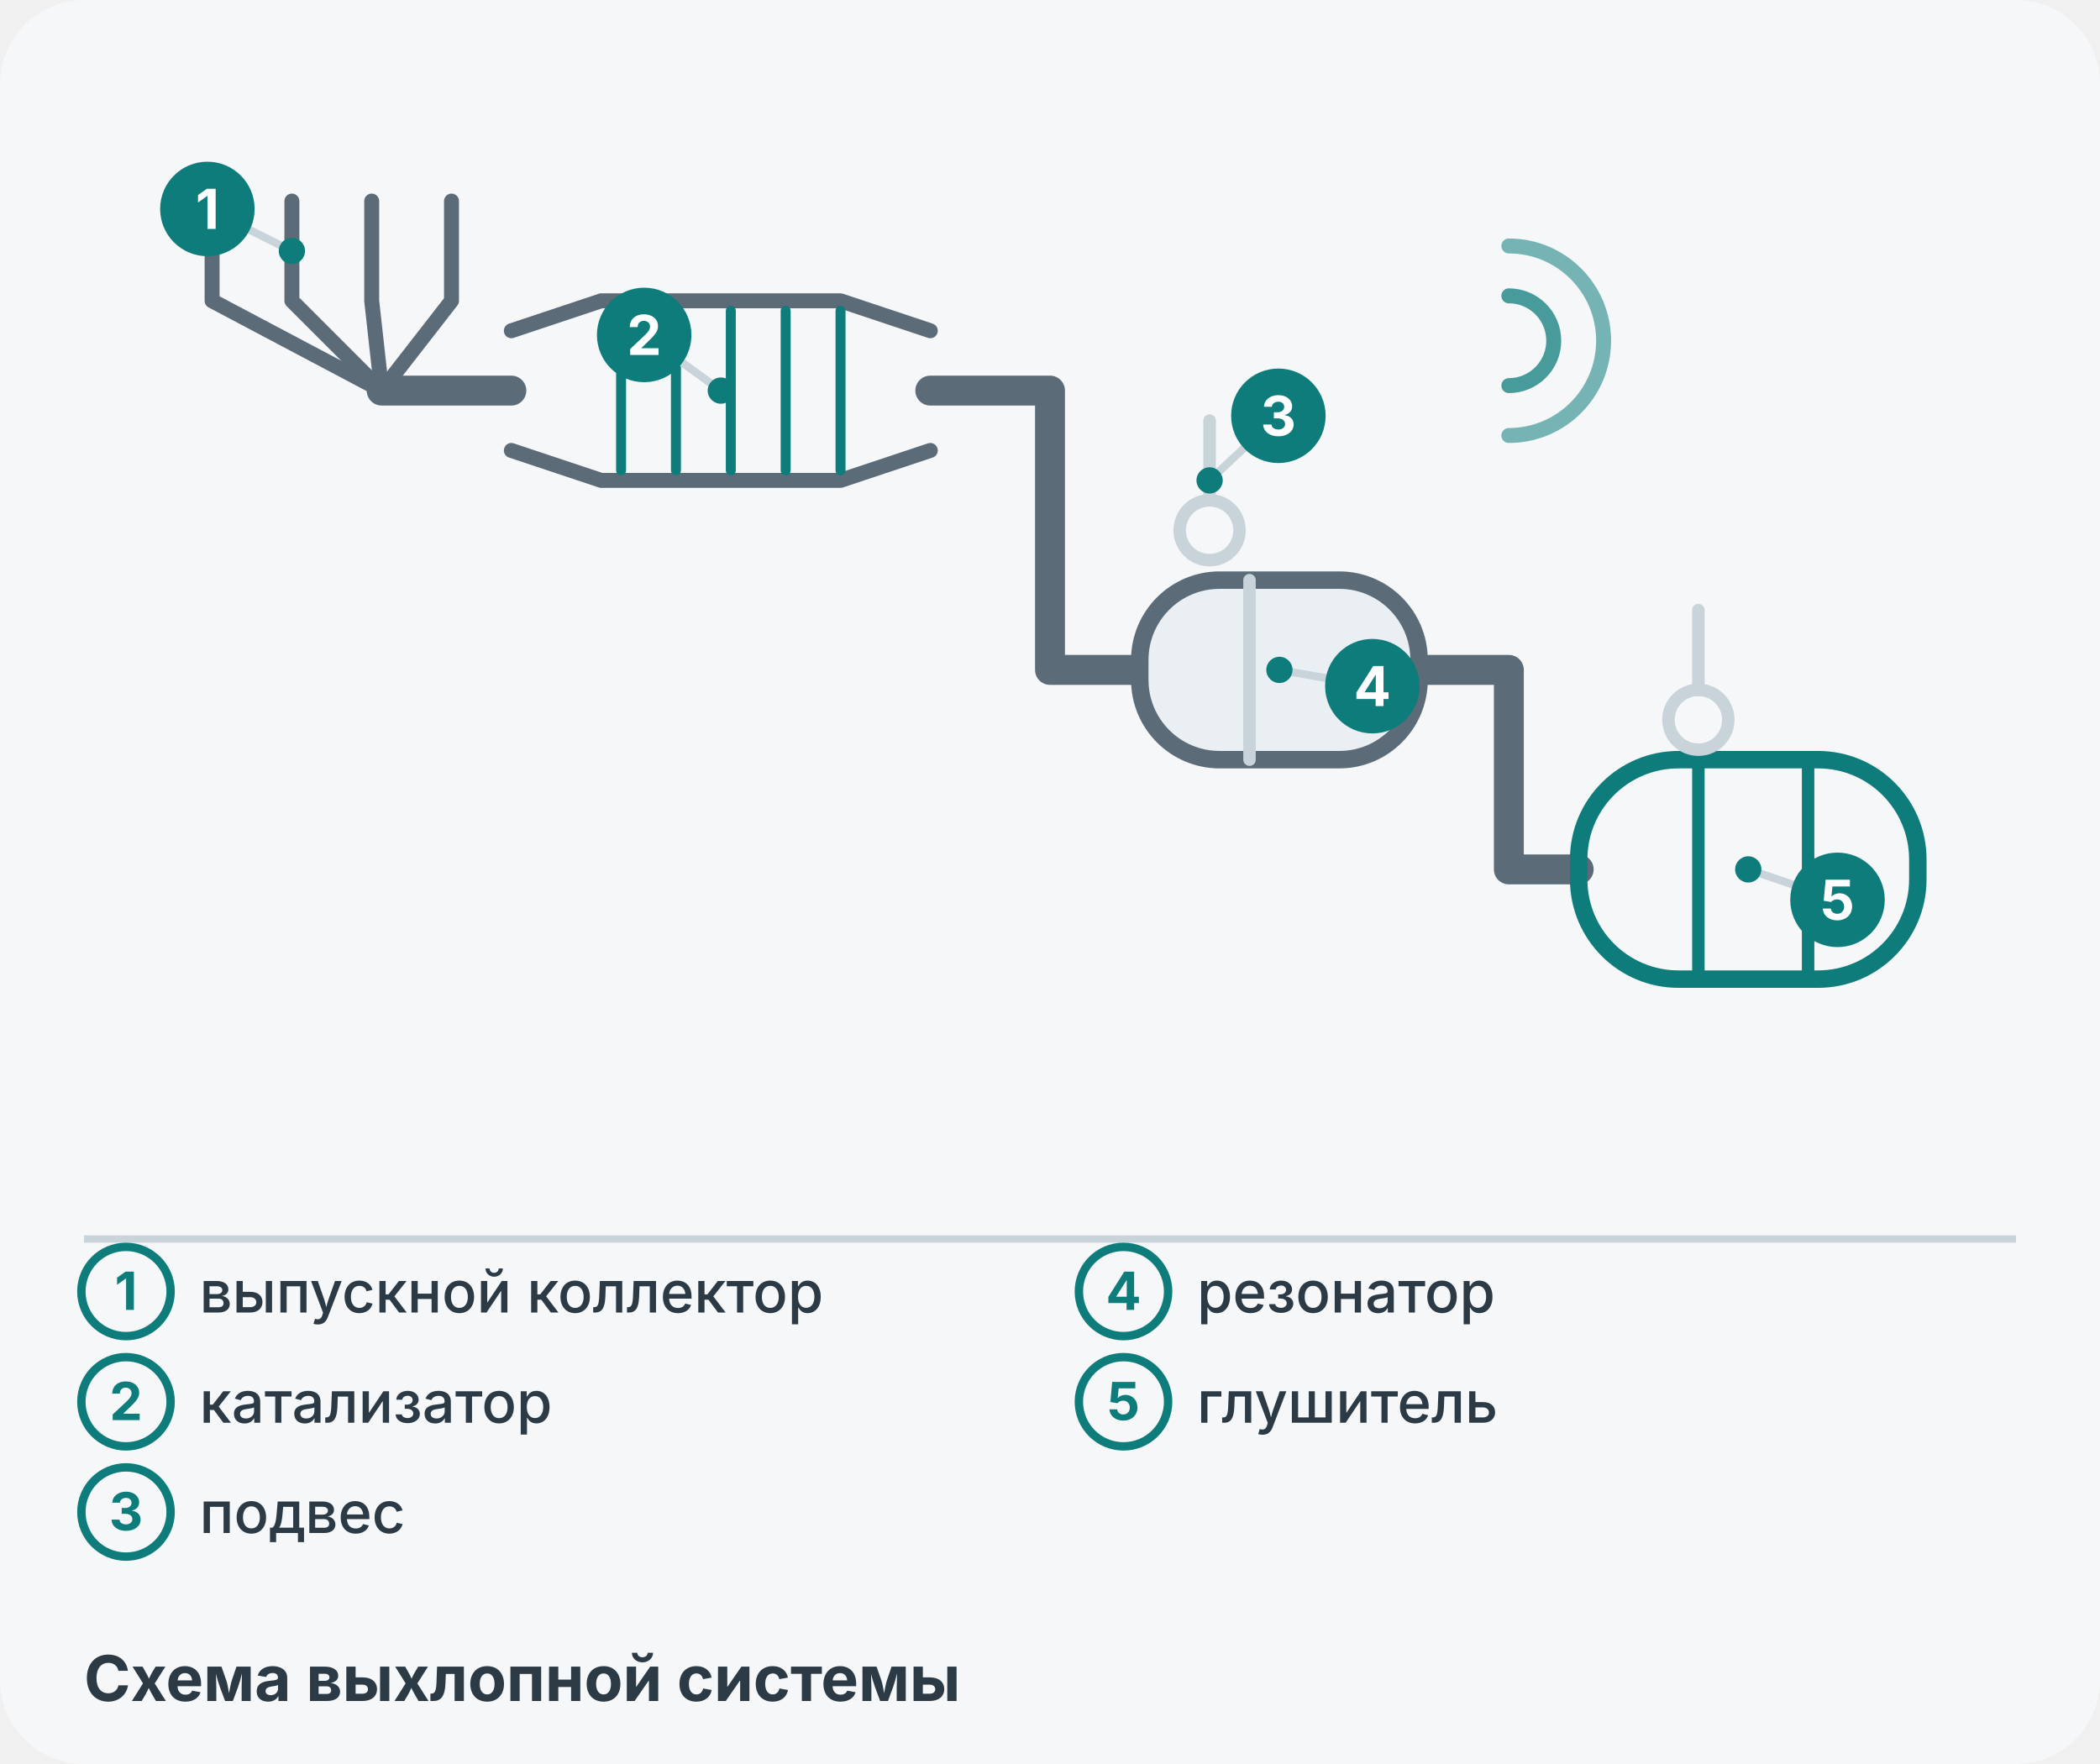
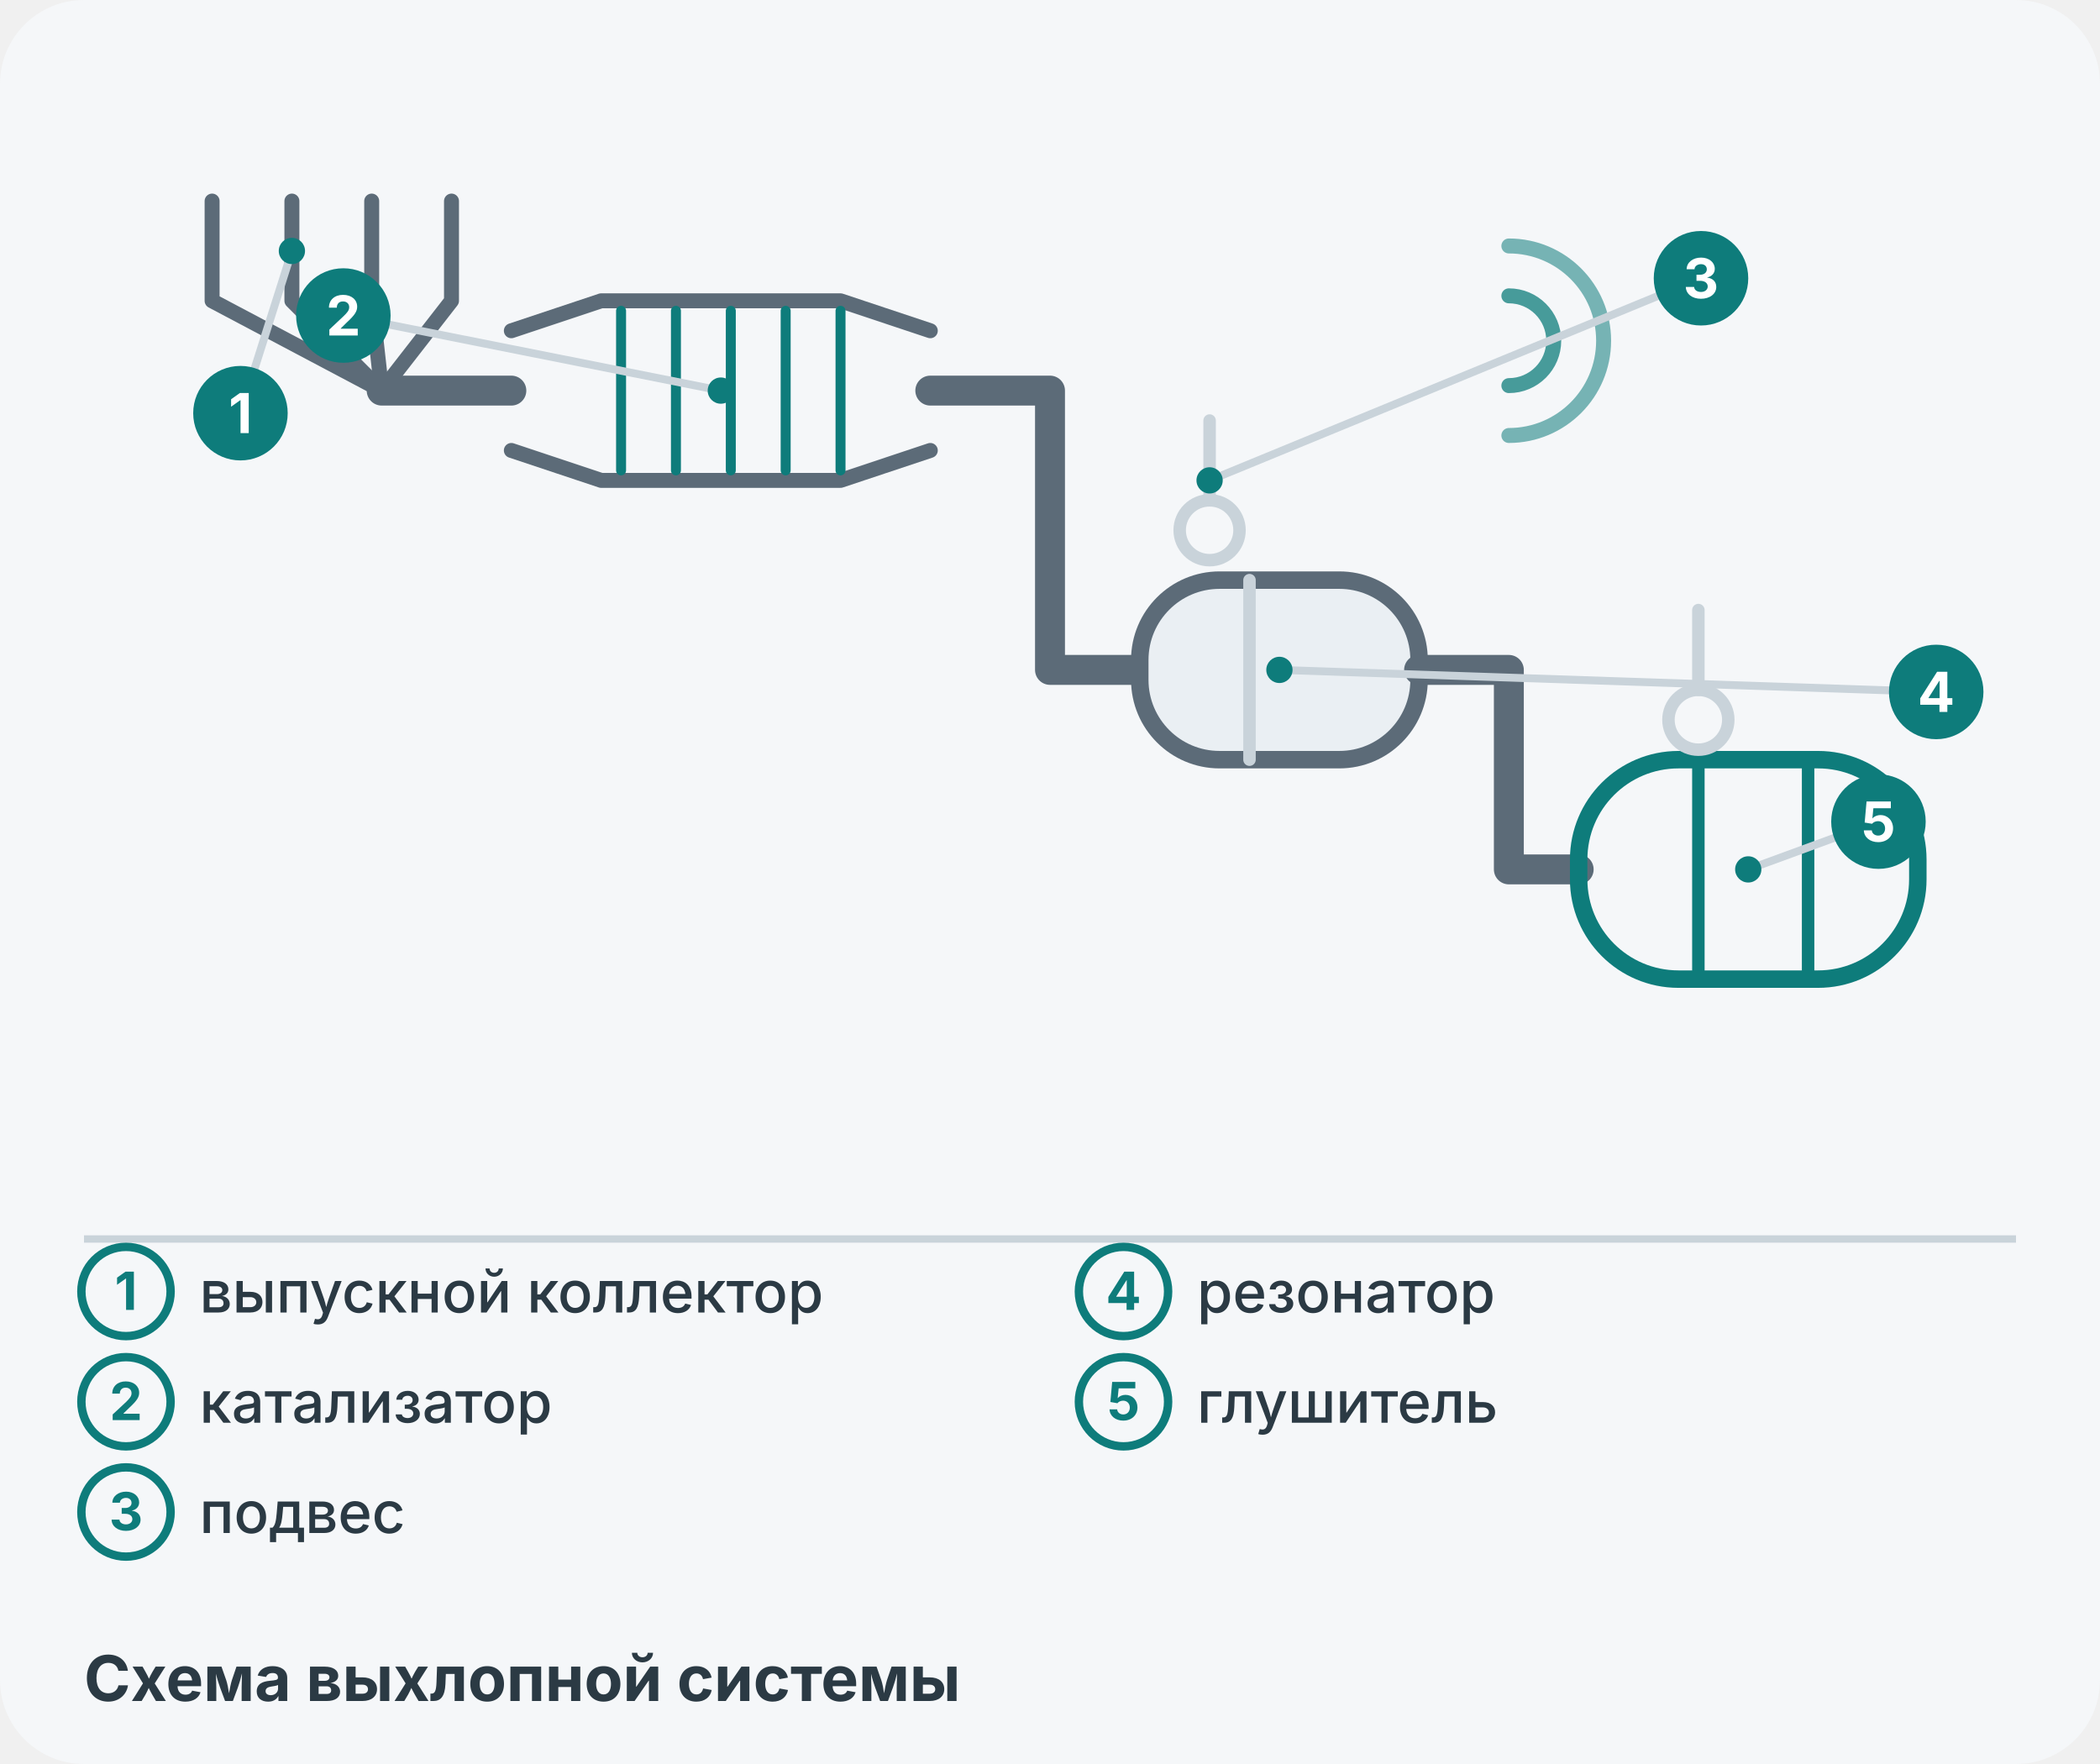
<svg xmlns="http://www.w3.org/2000/svg" viewBox="0 0 400 336" role="img" aria-label="Схема выхлопной системы">
  <rect width="400" height="336" rx="16" fill="#F5F7F9" />
  <g transform="translate(10,6) scale(0.95)">
    <g fill="none" stroke-linecap="round" stroke-linejoin="round">
      <path d="M 32.0 34.0 L 32.0 54.0 L 66.0 72.0" stroke="#5C6B78" stroke-width="3" fill="none" />
      <path d="M 48.0 34.0 L 48.0 54.0 L 66.0 72.0" stroke="#5C6B78" stroke-width="3" fill="none" />
      <path d="M 64.0 34.0 L 64.0 54.0 L 66.0 72.0" stroke="#5C6B78" stroke-width="3" fill="none" />
      <path d="M 80.0 34.0 L 80.0 54.0 L 66.0 72.0" stroke="#5C6B78" stroke-width="3" fill="none" />
      <path d="M 66.0 72.0 L 92.0 72.0" stroke="#5C6B78" stroke-width="6" />
      <path d="M 92.0 60.0 L 110.0 54.0 L 158.0 54.0 L 176.0 60.0" stroke="#5C6B78" stroke-width="3" fill="none" />
      <path d="M 92.0 84.0 L 110.0 90.0 L 158.0 90.0 L 176.0 84.0" stroke="#5C6B78" stroke-width="3" fill="none" />
      <path d="M 114.0 56.0 L 114.0 88.0" stroke="#0E7C7B" stroke-width="2" />
      <path d="M 125.0 56.0 L 125.0 88.0" stroke="#0E7C7B" stroke-width="2" />
      <path d="M 136.0 56.0 L 136.0 88.0" stroke="#0E7C7B" stroke-width="2" />
      <path d="M 147.0 56.0 L 147.0 88.0" stroke="#0E7C7B" stroke-width="2" />
      <path d="M 158.0 56.0 L 158.0 88.0" stroke="#0E7C7B" stroke-width="2" />
      <path d="M 176.0 72.0 L 200.0 72.0 L 200.0 128.0 L 218.0 128.0" stroke="#5C6B78" stroke-width="6" fill="none" />
      <rect x="218.0" y="110.0" width="56.0" height="36.0" rx="16" stroke="#5C6B78" stroke-width="3.5" fill="#EAEFF3" />
      <path d="M 240.0 110.0 L 240.0 146.0" stroke="#C9D3DA" stroke-width="2.5" />
      <path d="M 274.0 128.0 L 292.0 128.0 L 292.0 168.0 L 306.0 168.0" stroke="#5C6B78" stroke-width="6" fill="none" />
      <rect x="306.0" y="146.0" width="68.0" height="44.0" rx="20" stroke="#0E7C7B" stroke-width="3.5" fill="none" />
      <path d="M 330.0 146.0 L 330.0 190.0" stroke="#0E7C7B" stroke-width="2.5" />
      <path d="M 352.0 146.0 L 352.0 190.0" stroke="#0E7C7B" stroke-width="2.5" />
      <circle cx="232.0" cy="100.0" r="6.0" stroke="#C9D3DA" stroke-width="2.5" fill="none" />
      <path d="M 232.0 94.0 L 232.0 78.0" stroke="#C9D3DA" stroke-width="2.5" />
      <circle cx="330.0" cy="138.0" r="6.0" stroke="#C9D3DA" stroke-width="2.5" fill="none" />
      <path d="M 330.0 132.0 L 330.0 116.0" stroke="#C9D3DA" stroke-width="2.5" />
      <path d="M 292 53 A 9 9 0 0 1 292 71" stroke="#0E7C7B" stroke-width="3" opacity="0.75" />
      <path d="M 292 43 A 19 19 0 0 1 292 81" stroke="#0E7C7B" stroke-width="3" opacity="0.55" />
    </g>
  </g>
  <path d="M 16 236 L 384 236" stroke="#C9D3DA" stroke-width="1.4" fill="none" />
  <g fill="none" stroke-linecap="round" stroke-linejoin="round">
-     <path d="M 55.6 47.8 L 39.5 39.8" stroke="#C9D3DA" stroke-width="1.5" fill="none" />
+     <path d="M 55.6 47.8 L 45.8 78.7" stroke="#C9D3DA" stroke-width="1.5" fill="none" />
    <circle cx="55.6" cy="47.8" r="2.5" fill="#0E7C7B" />
-     <circle cx="39.5" cy="39.8" r="9" fill="#0E7C7B" />
-     <text x="39.5" y="43.6" font-family="Manrope, Inter, system-ui, -apple-system, Segoe UI, sans-serif" font-size="10.5" font-weight="700" fill="#FFFFFF" text-anchor="middle">1</text>
-     <path d="M 137.3 74.4 L 122.7 63.8" stroke="#C9D3DA" stroke-width="1.5" fill="none" />
+     <circle cx="45.8" cy="78.7" r="9" fill="#0E7C7B" />
+     <text x="45.8" y="82.5" font-family="Manrope, Inter, system-ui, -apple-system, Segoe UI, sans-serif" font-size="10.5" font-weight="700" fill="#FFFFFF" text-anchor="middle">1</text>
+     <path d="M 137.3 74.4 L 65.4 60.1" stroke="#C9D3DA" stroke-width="1.5" fill="none" />
    <circle cx="137.3" cy="74.4" r="2.5" fill="#0E7C7B" />
-     <circle cx="122.7" cy="63.8" r="9" fill="#0E7C7B" />
-     <text x="122.7" y="67.6" font-family="Manrope, Inter, system-ui, -apple-system, Segoe UI, sans-serif" font-size="10.5" font-weight="700" fill="#FFFFFF" text-anchor="middle">2</text>
-     <path d="M 230.4 91.5 L 243.5 79.2" stroke="#C9D3DA" stroke-width="1.5" fill="none" />
+     <circle cx="65.4" cy="60.1" r="9" fill="#0E7C7B" />
+     <text x="65.4" y="63.9" font-family="Manrope, Inter, system-ui, -apple-system, Segoe UI, sans-serif" font-size="10.5" font-weight="700" fill="#FFFFFF" text-anchor="middle">2</text>
+     <path d="M 230.4 91.5 L 324.0 53.0" stroke="#C9D3DA" stroke-width="1.5" fill="none" />
    <circle cx="230.4" cy="91.5" r="2.5" fill="#0E7C7B" />
-     <circle cx="243.5" cy="79.2" r="9" fill="#0E7C7B" />
-     <text x="243.5" y="83.0" font-family="Manrope, Inter, system-ui, -apple-system, Segoe UI, sans-serif" font-size="10.5" font-weight="700" fill="#FFFFFF" text-anchor="middle">3</text>
-     <path d="M 243.7 127.6 L 261.4 130.7" stroke="#C9D3DA" stroke-width="1.5" fill="none" />
+     <circle cx="324.0" cy="53.0" r="9" fill="#0E7C7B" />
+     <text x="324.0" y="56.8" font-family="Manrope, Inter, system-ui, -apple-system, Segoe UI, sans-serif" font-size="10.5" font-weight="700" fill="#FFFFFF" text-anchor="middle">3</text>
+     <path d="M 243.7 127.6 L 368.8 131.8" stroke="#C9D3DA" stroke-width="1.5" fill="none" />
    <circle cx="243.7" cy="127.6" r="2.5" fill="#0E7C7B" />
-     <circle cx="261.4" cy="130.7" r="9" fill="#0E7C7B" />
-     <text x="261.4" y="134.5" font-family="Manrope, Inter, system-ui, -apple-system, Segoe UI, sans-serif" font-size="10.5" font-weight="700" fill="#FFFFFF" text-anchor="middle">4</text>
-     <path d="M 333.0 165.6 L 350.0 171.4" stroke="#C9D3DA" stroke-width="1.5" fill="none" />
+     <circle cx="368.8" cy="131.8" r="9" fill="#0E7C7B" />
+     <text x="368.8" y="135.6" font-family="Manrope, Inter, system-ui, -apple-system, Segoe UI, sans-serif" font-size="10.5" font-weight="700" fill="#FFFFFF" text-anchor="middle">4</text>
+     <path d="M 333.0 165.6 L 357.8 156.5" stroke="#C9D3DA" stroke-width="1.5" fill="none" />
    <circle cx="333.0" cy="165.6" r="2.5" fill="#0E7C7B" />
-     <circle cx="350.0" cy="171.4" r="9" fill="#0E7C7B" />
-     <text x="350.0" y="175.2" font-family="Manrope, Inter, system-ui, -apple-system, Segoe UI, sans-serif" font-size="10.5" font-weight="700" fill="#FFFFFF" text-anchor="middle">5</text>
+     <circle cx="357.8" cy="156.5" r="9" fill="#0E7C7B" />
+     <text x="357.8" y="160.3" font-family="Manrope, Inter, system-ui, -apple-system, Segoe UI, sans-serif" font-size="10.5" font-weight="700" fill="#FFFFFF" text-anchor="middle">5</text>
    <circle cx="24.0" cy="246.0" r="8.5" fill="#F5F7F9" stroke="#0E7C7B" stroke-width="1.6" />
    <text x="24.0" y="249.5" font-family="Manrope, Inter, system-ui, -apple-system, Segoe UI, sans-serif" font-size="10" font-weight="700" fill="#0E7C7B" text-anchor="middle">1</text>
    <text x="38.0" y="250.0" font-family="Manrope, Inter, system-ui, -apple-system, Segoe UI, sans-serif" font-size="11" font-weight="500" fill="#2B3A44" text-anchor="start">выпускной коллектор</text>
    <circle cx="24.0" cy="267.0" r="8.5" fill="#F5F7F9" stroke="#0E7C7B" stroke-width="1.6" />
    <text x="24.0" y="270.5" font-family="Manrope, Inter, system-ui, -apple-system, Segoe UI, sans-serif" font-size="10" font-weight="700" fill="#0E7C7B" text-anchor="middle">2</text>
    <text x="38.0" y="271.0" font-family="Manrope, Inter, system-ui, -apple-system, Segoe UI, sans-serif" font-size="11" font-weight="500" fill="#2B3A44" text-anchor="start">катализатор</text>
    <circle cx="24.0" cy="288.0" r="8.5" fill="#F5F7F9" stroke="#0E7C7B" stroke-width="1.6" />
    <text x="24.0" y="291.5" font-family="Manrope, Inter, system-ui, -apple-system, Segoe UI, sans-serif" font-size="10" font-weight="700" fill="#0E7C7B" text-anchor="middle">3</text>
    <text x="38.0" y="292.0" font-family="Manrope, Inter, system-ui, -apple-system, Segoe UI, sans-serif" font-size="11" font-weight="500" fill="#2B3A44" text-anchor="start">подвес</text>
    <circle cx="214.0" cy="246.0" r="8.5" fill="#F5F7F9" stroke="#0E7C7B" stroke-width="1.6" />
    <text x="214.0" y="249.5" font-family="Manrope, Inter, system-ui, -apple-system, Segoe UI, sans-serif" font-size="10" font-weight="700" fill="#0E7C7B" text-anchor="middle">4</text>
    <text x="228.0" y="250.0" font-family="Manrope, Inter, system-ui, -apple-system, Segoe UI, sans-serif" font-size="11" font-weight="500" fill="#2B3A44" text-anchor="start">резонатор</text>
    <circle cx="214.0" cy="267.0" r="8.5" fill="#F5F7F9" stroke="#0E7C7B" stroke-width="1.6" />
    <text x="214.0" y="270.5" font-family="Manrope, Inter, system-ui, -apple-system, Segoe UI, sans-serif" font-size="10" font-weight="700" fill="#0E7C7B" text-anchor="middle">5</text>
    <text x="228.0" y="271.0" font-family="Manrope, Inter, system-ui, -apple-system, Segoe UI, sans-serif" font-size="11" font-weight="500" fill="#2B3A44" text-anchor="start">глушитель</text>
  </g>
  <text x="16.0" y="324.0" font-family="Manrope, Inter, system-ui, -apple-system, Segoe UI, sans-serif" font-size="12" font-weight="700" fill="#2B3A44" text-anchor="start">Схема выхлопной системы</text>
</svg>
